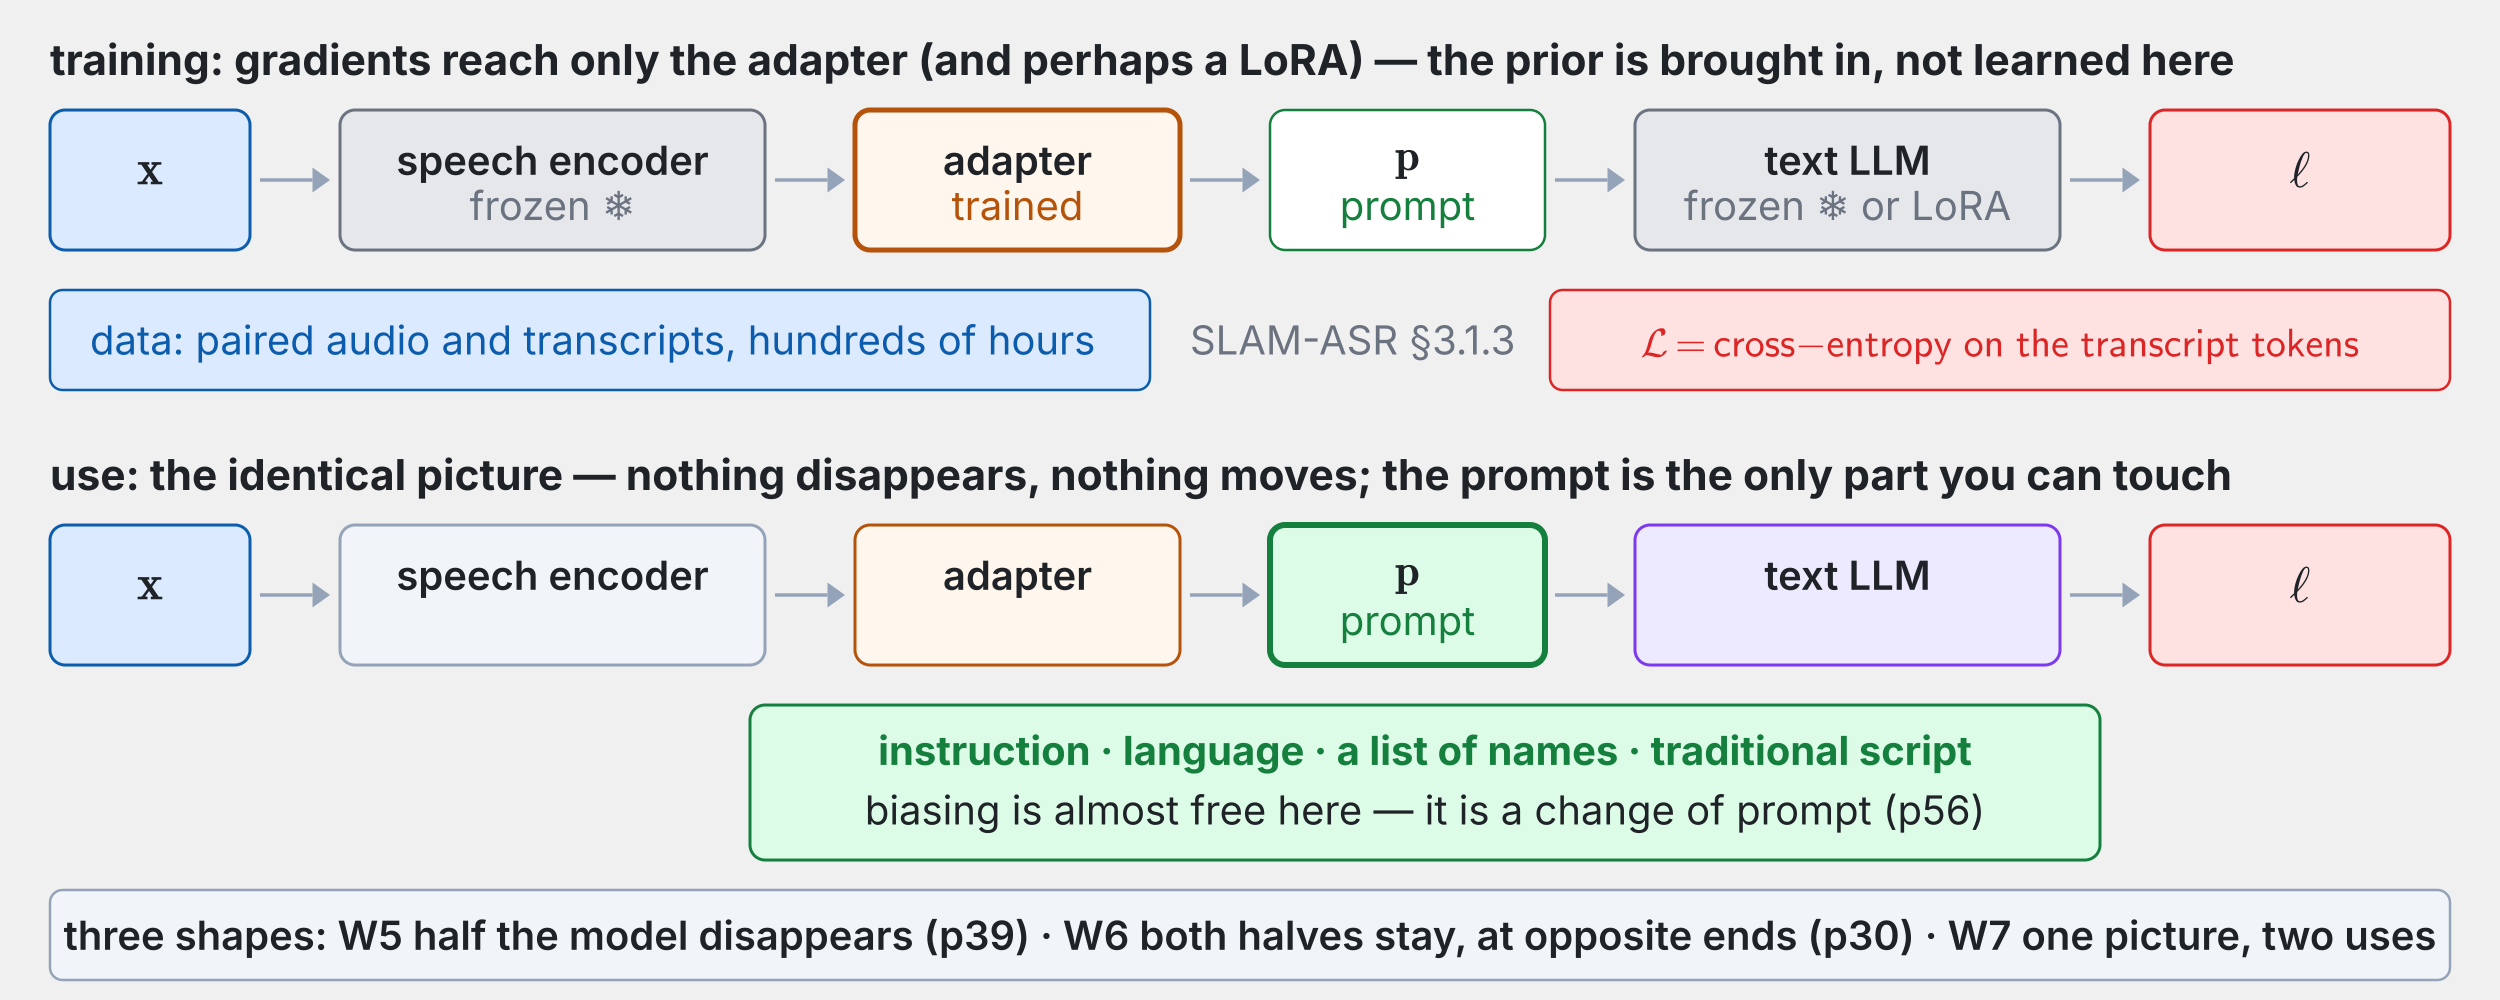
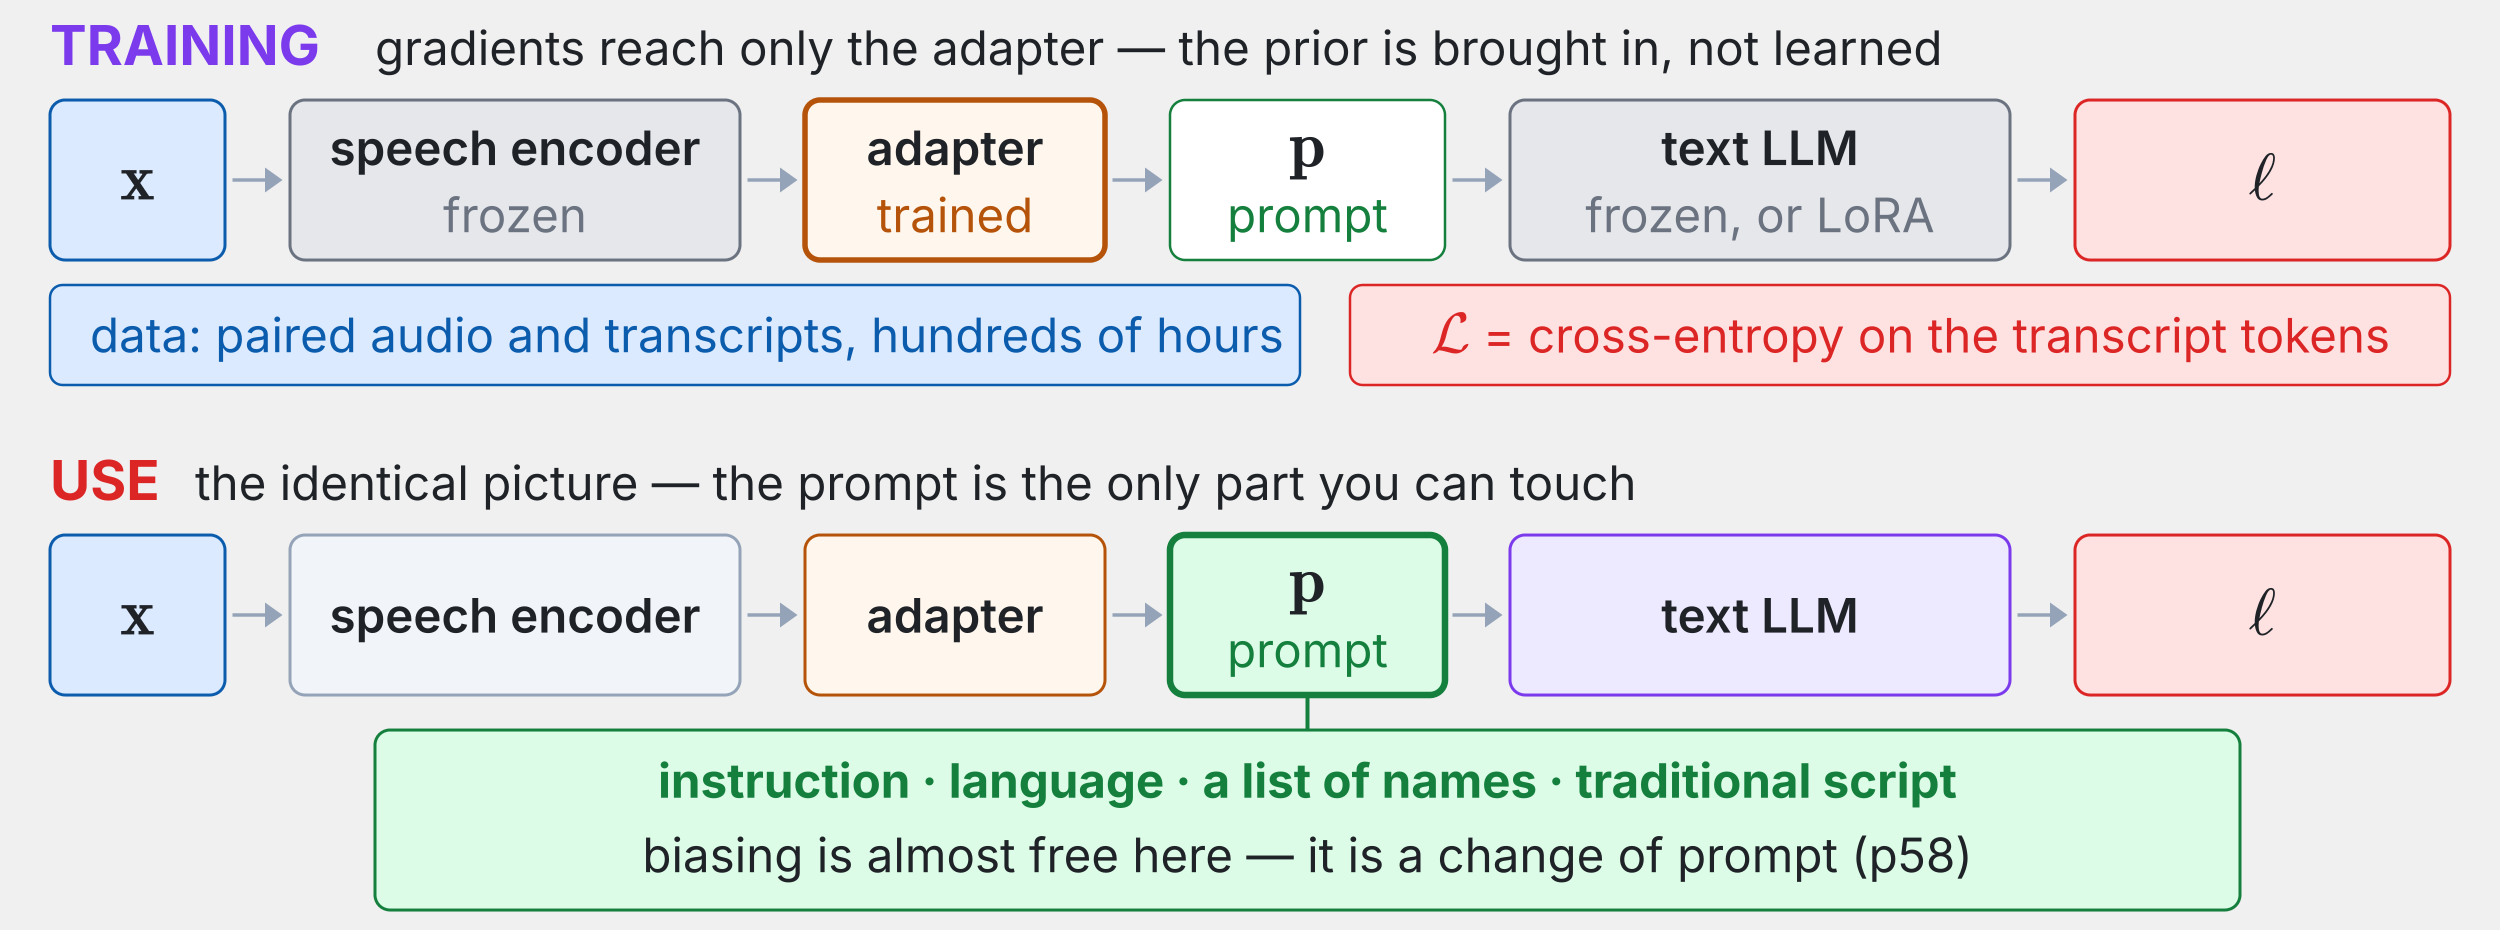
- <svg xmlns="http://www.w3.org/2000/svg" xmlns:xlink="http://www.w3.org/1999/xlink" viewBox="0 0 1000 400" width="100%" role="img" font-family="system-ui,-apple-system,Segoe UI,sans-serif">
+ <svg xmlns="http://www.w3.org/2000/svg" xmlns:xlink="http://www.w3.org/1999/xlink" viewBox="0 0 1000 372" width="100%" role="img" font-family="system-ui,-apple-system,Segoe UI,sans-serif">
  <g class="fragment" data-fragment-index="0">
-     <text x="20.0" y="30.0" font-size="17" font-weight="700" fill="#1f2328" text-anchor="start" dominant-baseline="auto">training: gradients reach only the adapter (and perhaps a LoRA) — the prior is brought in, not learned here</text>
-     <rect x="20.0" y="44.0" width="80.0" height="56.0" rx="6" fill="#dbeafe" stroke="#0b5cad" stroke-width="1.2" />
-     <svg x="54.7" y="58.644" width="10.6" height="19.356" viewBox="0 0 10.6 19.356">
+     <text x="20.0" y="26.0" font-size="22" font-weight="700" fill="#7c3aed" text-anchor="start" dominant-baseline="auto">TRAINING</text>
+     <text x="150.0" y="26.0" font-size="19" font-weight="400" fill="#1f2328" text-anchor="start" dominant-baseline="auto">gradients reach only the adapter — the prior is brought in, not learned</text>
+     <rect x="20.0" y="40.0" width="70.0" height="64.0" rx="6" fill="#dbeafe" stroke="#0b5cad" stroke-width="1.2" />
+     <svg x="48.004" y="59.86" width="13.992" height="25.55" viewBox="0 0 13.992 25.55">
      <defs>
        <style type="text/css">*{stroke-linejoin: round; stroke-linecap: butt}</style>
      </defs>
-       <g id="w7t74-figure_1">
-         <g id="w7t74-patch_1">
-           <path d="M 0 19.356  L 10.6 19.356  L 10.6 0  L 0 0  L 0 19.356  z " style="fill: none" />
+       <g id="w7t83-figure_1">
+         <g id="w7t83-patch_1">
+           <path d="M 0 25.55  L 13.992 25.55  L 13.992 0  L 0 0  L 0 25.55  z " style="fill: none" />
        </g>
-         <g id="w7t74-text_1">
-           <g style="fill: #1f2328" transform="translate(0 15.19688) scale(0.2 -0.2)">
+         <g id="w7t83-text_1">
+           <g style="fill: #1f2328" transform="translate(0 20.05988) scale(0.264 -0.264)">
            <defs>
-               <path id="w7t74-Cmb10-78" d="M 109 0  L 109 325  Q 628 325 678 384  L 1381 1350  L 588 2516  L 141 2516  L 141 2841  L 1606 2841  L 1606 2516  L 1331 2516  L 1766 1881  L 2181 2463  Q 2181 2491 2072 2503  Q 1963 2516 1888 2516  L 1888 2841  L 3156 2841  L 3156 2516  Q 2638 2516 2584 2456  L 1959 1594  L 2816 325  L 3272 325  L 3272 0  L 1797 0  L 1797 325  L 2075 325  L 1575 1063  L 1081 378  Q 1081 356 1193 340  Q 1306 325 1381 325  L 1381 0  L 109 0  z " transform="scale(0.015625)" />
+               <path id="w7t83-Cmb10-78" d="M 109 0  L 109 325  Q 628 325 678 384  L 1381 1350  L 588 2516  L 141 2516  L 141 2841  L 1606 2841  L 1606 2516  L 1331 2516  L 1766 1881  L 2181 2463  Q 2181 2491 2072 2503  Q 1963 2516 1888 2516  L 1888 2841  L 3156 2841  L 3156 2516  Q 2638 2516 2584 2456  L 1959 1594  L 2816 325  L 3272 325  L 3272 0  L 1797 0  L 1797 325  L 2075 325  L 1575 1063  L 1081 378  Q 1081 356 1193 340  Q 1306 325 1381 325  L 1381 0  L 109 0  z " transform="scale(0.015625)" />
            </defs>
-             <use xlink:href="#w7t74-Cmb10-78" transform="translate(0 0.609375)" />
+             <use xlink:href="#w7t83-Cmb10-78" transform="translate(0 0.609375)" />
          </g>
        </g>
      </g>
    </svg>
-     <line x1="104.0" y1="72.0" x2="125.0" y2="72.0" stroke="#94a3b8" stroke-width="1.4" />
-     <polygon points="132.0,72.0 125.0,77.0 125.0,67.0" fill="#94a3b8" />
-     <rect x="136.0" y="44.0" width="170.0" height="56.0" rx="6" fill="#e5e7eb" stroke="#6b7280" stroke-width="1.2" />
-     <text x="221.0" y="64.0" font-size="16" font-weight="600" fill="#1f2328" text-anchor="middle" dominant-baseline="middle">speech encoder</text>
-     <text x="221.0" y="88.0" font-size="16" font-weight="400" fill="#6b7280" text-anchor="middle" dominant-baseline="auto">frozen ❄</text>
-     <line x1="310.0" y1="72.0" x2="331.0" y2="72.0" stroke="#94a3b8" stroke-width="1.4" />
-     <polygon points="338.0,72.0 331.0,77.0 331.0,67.0" fill="#94a3b8" />
-     <rect x="342.0" y="44.0" width="130.0" height="56.0" rx="6" fill="#fff7ed" stroke="#b45309" stroke-width="2.0" />
-     <text x="407.0" y="64.0" font-size="16" font-weight="600" fill="#1f2328" text-anchor="middle" dominant-baseline="middle">adapter</text>
-     <text x="407.0" y="88.0" font-size="16" font-weight="400" fill="#b45309" text-anchor="middle" dominant-baseline="auto">trained</text>
-     <line x1="476.0" y1="72.0" x2="497.0" y2="72.0" stroke="#94a3b8" stroke-width="1.4" />
-     <polygon points="504.0,72.0 497.0,77.0 497.0,67.0" fill="#94a3b8" />
-     <rect x="508.0" y="44.0" width="110.0" height="56.0" rx="6" fill="#ffffff" stroke="#15803d" stroke-width="1.0" />
-     <svg x="557.96" y="54.579" width="10.08" height="17.421" viewBox="0 0 10.08 17.421">
+     <line x1="93.0" y1="72.0" x2="106.0" y2="72.0" stroke="#94a3b8" stroke-width="1.4" />
+     <polygon points="113.0,72.0 106.0,77.0 106.0,67.0" fill="#94a3b8" />
+     <rect x="116.0" y="40.0" width="180.0" height="64.0" rx="6" fill="#e5e7eb" stroke="#6b7280" stroke-width="1.2" />
+     <text x="206.0" y="59.0" font-size="19" font-weight="600" fill="#1f2328" text-anchor="middle" dominant-baseline="middle">speech encoder</text>
+     <text x="206.0" y="86.0" font-size="19" font-weight="400" fill="#6b7280" text-anchor="middle" dominant-baseline="middle">frozen</text>
+     <line x1="299.0" y1="72.0" x2="312.0" y2="72.0" stroke="#94a3b8" stroke-width="1.4" />
+     <polygon points="319.0,72.0 312.0,77.0 312.0,67.0" fill="#94a3b8" />
+     <rect x="322.0" y="40.0" width="120.0" height="64.0" rx="6" fill="#fff7ed" stroke="#b45309" stroke-width="2.2" />
+     <text x="382.0" y="59.0" font-size="19" font-weight="600" fill="#1f2328" text-anchor="middle" dominant-baseline="middle">adapter</text>
+     <text x="382.0" y="86.0" font-size="19" font-weight="400" fill="#b45309" text-anchor="middle" dominant-baseline="middle">trained</text>
+     <line x1="445.0" y1="72.0" x2="458.0" y2="72.0" stroke="#94a3b8" stroke-width="1.4" />
+     <polygon points="465.0,72.0 458.0,77.0 458.0,67.0" fill="#94a3b8" />
+     <rect x="468.0" y="40.0" width="110.0" height="64.0" rx="6" fill="#ffffff" stroke="#15803d" stroke-width="1.0" />
+     <svg x="515.608" y="46.86" width="14.784" height="25.55" viewBox="0 0 14.784 25.55">
      <defs>
        <style type="text/css">*{stroke-linejoin: round; stroke-linecap: butt}</style>
      </defs>
-       <g id="w7t75-figure_1">
-         <g id="w7t75-patch_1">
-           <path d="M 0 17.421  L 10.08 17.421  L 10.08 0  L 0 0  L 0 17.421  z " style="fill: none" />
+       <g id="w7t84-figure_1">
+         <g id="w7t84-patch_1">
+           <path d="M 0 25.55  L 14.784 25.55  L 14.784 0  L 0 0  L 0 25.55  z " style="fill: none" />
        </g>
-         <g id="w7t75-text_1">
-           <g style="fill: #1f2328" transform="translate(0 13.67719) scale(0.18 -0.18)">
+         <g id="w7t84-text_1">
+           <g style="fill: #1f2328" transform="translate(0 20.05988) scale(0.264 -0.264)">
            <defs>
-               <path id="w7t75-Cmb10-70" d="M 91 -1241  L 91 -916  L 531 -916  L 531 2394  Q 531 2503 91 2503  L 91 2828  L 1247 2881  L 1247 2619  Q 1600 2881 2047 2881  Q 2366 2881 2608 2765  Q 2850 2650 3011 2453  Q 3172 2256 3256 1987  Q 3341 1719 3341 1422  Q 3341 1000 3170 667  Q 3000 334 2679 148  Q 2359 -38 1941 -38  Q 1566 -38 1288 184  L 1288 -916  L 1728 -916  L 1728 -1241  L 91 -1241  z M 1288 581  Q 1519 219 1881 219  Q 2219 219 2358 609  Q 2497 1000 2497 1422  Q 2497 1825 2376 2211  Q 2256 2597 1953 2597  Q 1763 2597 1588 2508  Q 1413 2419 1288 2259  L 1288 581  z " transform="scale(0.015625)" />
+               <path id="w7t84-Cmb10-70" d="M 91 -1241  L 91 -916  L 531 -916  L 531 2394  Q 531 2503 91 2503  L 91 2828  L 1247 2881  L 1247 2619  Q 1600 2881 2047 2881  Q 2366 2881 2608 2765  Q 2850 2650 3011 2453  Q 3172 2256 3256 1987  Q 3341 1719 3341 1422  Q 3341 1000 3170 667  Q 3000 334 2679 148  Q 2359 -38 1941 -38  Q 1566 -38 1288 184  L 1288 -916  L 1728 -916  L 1728 -1241  L 91 -1241  z M 1288 581  Q 1519 219 1881 219  Q 2219 219 2358 609  Q 2497 1000 2497 1422  Q 2497 1825 2376 2211  Q 2256 2597 1953 2597  Q 1763 2597 1588 2508  Q 1413 2419 1288 2259  L 1288 581  z " transform="scale(0.015625)" />
            </defs>
-             <use xlink:href="#w7t75-Cmb10-70" transform="translate(0 0.984375)" />
+             <use xlink:href="#w7t84-Cmb10-70" transform="translate(0 0.984375)" />
          </g>
        </g>
      </g>
    </svg>
-     <text x="563.0" y="88.0" font-size="16" font-weight="400" fill="#15803d" text-anchor="middle" dominant-baseline="auto">prompt</text>
-     <line x1="622.0" y1="72.0" x2="643.0" y2="72.0" stroke="#94a3b8" stroke-width="1.4" />
-     <polygon points="650.0,72.0 643.0,77.0 643.0,67.0" fill="#94a3b8" />
-     <rect x="654.0" y="44.0" width="170.0" height="56.0" rx="6" fill="#e5e7eb" stroke="#6b7280" stroke-width="1.2" />
-     <text x="739.0" y="64.0" font-size="16" font-weight="600" fill="#1f2328" text-anchor="middle" dominant-baseline="middle">text LLM</text>
-     <text x="739.0" y="88.0" font-size="16" font-weight="400" fill="#6b7280" text-anchor="middle" dominant-baseline="auto">frozen ❄ or LoRA</text>
-     <line x1="828.0" y1="72.0" x2="849.0" y2="72.0" stroke="#94a3b8" stroke-width="1.4" />
-     <polygon points="856.0,72.0 849.0,77.0 849.0,67.0" fill="#94a3b8" />
-     <rect x="860.0" y="44.0" width="120.0" height="56.0" rx="6" fill="#fee2e2" stroke="#dc2626" stroke-width="1.2" />
-     <svg x="915.8" y="59.644" width="8.4" height="19.356" viewBox="0 0 8.4 19.356">
+     <text x="523.0" y="86.0" font-size="19" font-weight="400" fill="#15803d" text-anchor="middle" dominant-baseline="middle">prompt</text>
+     <line x1="581.0" y1="72.0" x2="594.0" y2="72.0" stroke="#94a3b8" stroke-width="1.4" />
+     <polygon points="601.0,72.0 594.0,77.0 594.0,67.0" fill="#94a3b8" />
+     <rect x="604.0" y="40.0" width="200.0" height="64.0" rx="6" fill="#e5e7eb" stroke="#6b7280" stroke-width="1.2" />
+     <text x="704.0" y="59.0" font-size="19" font-weight="600" fill="#1f2328" text-anchor="middle" dominant-baseline="middle">text LLM</text>
+     <text x="704.0" y="86.0" font-size="19" font-weight="400" fill="#6b7280" text-anchor="middle" dominant-baseline="middle">frozen, or LoRA</text>
+     <line x1="807.0" y1="72.0" x2="820.0" y2="72.0" stroke="#94a3b8" stroke-width="1.4" />
+     <polygon points="827.0,72.0 820.0,77.0 820.0,67.0" fill="#94a3b8" />
+     <rect x="830.0" y="40.0" width="150.0" height="64.0" rx="6" fill="#fee2e2" stroke="#dc2626" stroke-width="1.2" />
+     <svg x="899.456" y="59.86" width="11.088" height="25.55" viewBox="0 0 11.088 25.55">
      <defs>
        <style type="text/css">*{stroke-linejoin: round; stroke-linecap: butt}</style>
      </defs>
-       <g id="w7t76-figure_1">
-         <g id="w7t76-patch_1">
-           <path d="M 0 19.356  L 8.4 19.356  L 8.4 0  L 0 0  L 0 19.356  z " style="fill: none" />
+       <g id="w7t85-figure_1">
+         <g id="w7t85-patch_1">
+           <path d="M 0 25.55  L 11.088 25.55  L 11.088 0  L 0 0  L 0 25.55  z " style="fill: none" />
        </g>
-         <g id="w7t76-text_1">
-           <g style="fill: #1f2328" transform="translate(0 15.19688) scale(0.2 -0.2)">
+         <g id="w7t85-text_1">
+           <g style="fill: #1f2328" transform="translate(0 20.05988) scale(0.264 -0.264)">
            <defs>
-               <path id="w7t76-Cmmi10-60" d="M 153 475  Q 125 475 94 509  Q 63 544 63 575  Q 63 628 594 1113  Q 594 1141 592 1159  Q 591 1178 588 1197  Q 588 1472 631 1758  Q 675 2044 751 2328  Q 828 2613 943 2922  Q 1059 3231 1178 3463  Q 1384 3884 1628 4198  Q 1872 4513 2169 4513  Q 2372 4513 2459 4373  Q 2547 4234 2547 4025  Q 2547 2853 991 1269  Q 966 994 966 878  Q 966 78 1331 78  Q 1488 78 1642 161  Q 1797 244 1908 341  Q 2019 438 2216 628  Q 2228 641 2253 641  Q 2288 641 2319 603  Q 2350 566 2350 531  Q 2350 509 2322 488  Q 2038 209 1809 56  Q 1581 -97 1319 -97  Q 981 -97 817 193  Q 653 484 609 884  Q 438 713 191 488  Q 184 475 153 475  z M 1044 1575  Q 1384 1938 1681 2338  Q 1978 2738 2176 3180  Q 2375 3622 2375 4044  Q 2375 4347 2163 4347  Q 1934 4347 1696 3801  Q 1459 3256 1290 2622  Q 1122 1988 1044 1575  z " transform="scale(0.015625)" />
+               <path id="w7t85-Cmmi10-60" d="M 153 475  Q 125 475 94 509  Q 63 544 63 575  Q 63 628 594 1113  Q 594 1141 592 1159  Q 591 1178 588 1197  Q 588 1472 631 1758  Q 675 2044 751 2328  Q 828 2613 943 2922  Q 1059 3231 1178 3463  Q 1384 3884 1628 4198  Q 1872 4513 2169 4513  Q 2372 4513 2459 4373  Q 2547 4234 2547 4025  Q 2547 2853 991 1269  Q 966 994 966 878  Q 966 78 1331 78  Q 1488 78 1642 161  Q 1797 244 1908 341  Q 2019 438 2216 628  Q 2228 641 2253 641  Q 2288 641 2319 603  Q 2350 566 2350 531  Q 2350 509 2322 488  Q 2038 209 1809 56  Q 1581 -97 1319 -97  Q 981 -97 817 193  Q 653 484 609 884  Q 438 713 191 488  Q 184 475 153 475  z M 1044 1575  Q 1384 1938 1681 2338  Q 1978 2738 2176 3180  Q 2375 3622 2375 4044  Q 2375 4347 2163 4347  Q 1934 4347 1696 3801  Q 1459 3256 1290 2622  Q 1122 1988 1044 1575  z " transform="scale(0.015625)" />
            </defs>
-             <use xlink:href="#w7t76-Cmmi10-60" transform="translate(0 0.484375)" />
+             <use xlink:href="#w7t85-Cmmi10-60" transform="translate(0 0.484375)" />
          </g>
        </g>
      </g>
    </svg>
-     <rect x="620.0" y="116.0" width="360.0" height="40.0" rx="5" fill="#fee2e2" stroke="#dc2626" stroke-width="1.0" />
-     <svg x="656.24" y="130.515" width="287.52" height="15.485" viewBox="0 0 287.52 15.485">
+     <rect x="20.0" y="114.0" width="500.0" height="40.0" rx="5" fill="#dbeafe" stroke="#0b5cad" stroke-width="1.0" />
+     <text x="36.0" y="134.0" font-size="19" font-weight="400" fill="#0b5cad" text-anchor="start" dominant-baseline="middle">data: paired audio and transcripts, hundreds of hours</text>
+     <rect x="540.0" y="114.0" width="440.0" height="40.0" rx="5" fill="#fee2e2" stroke="#dc2626" stroke-width="1.0" />
+     <svg x="572.428" y="123.676" width="15.732" height="22.066" viewBox="0 0 15.732 22.066">
      <defs>
        <style type="text/css">*{stroke-linejoin: round; stroke-linecap: butt}</style>
      </defs>
-       <g id="w7t77-figure_1">
-         <g id="w7t77-patch_1">
-           <path d="M 0 15.485  L 287.52 15.485  L 287.52 0  L 0 0  L 0 15.485  z " style="fill: none" />
+       <g id="w7t86-figure_1">
+         <g id="w7t86-patch_1">
+           <path d="M 0 22.066  L 15.732 22.066  L 15.732 0  L 0 0  L 0 22.066  z " style="fill: none" />
        </g>
-         <g id="w7t77-text_1">
-           <g style="fill: #dc2626" transform="translate(0 12.125) scale(0.16 -0.16)">
+         <g id="w7t86-text_1">
+           <g style="fill: #dc2626" transform="translate(0 17.32444) scale(0.228 -0.228)">
            <defs>
-               <path id="w7t77-Cmsy10-4c" d="M 238 -141  Q 197 -141 197 -97  Q 197 -72 219 -38  Q 266 38 359 130  Q 453 222 494 275  Q 656 509 750 691  Q 913 1028 1031 1466  Q 1206 2163 1348 2597  Q 1491 3031 1722 3419  Q 1903 3719 2168 3967  Q 2434 4216 2757 4364  Q 3081 4513 3419 4513  L 3456 4513  Q 3622 4513 3734 4430  Q 3847 4347 3905 4208  Q 3963 4069 3963 3909  Q 3963 3666 3884 3572  Q 3663 3331 3359 3291  L 3322 3291  Q 3284 3291 3284 3334  Q 3284 3341 3300 3431  Q 3316 3522 3316 3584  Q 3316 3791 3212 3944  Q 3109 4097 2906 4097  Q 2669 4097 2669 4056  Q 2494 3934 2333 3651  Q 2172 3369 2051 3039  Q 1931 2709 1837 2376  Q 1744 2044 1672 1753  Q 1594 1438 1470 1148  Q 1347 859 1178 603  Q 1253 628 1363 628  L 1403 628  Q 1625 628 1847 583  Q 2069 538 2378 450  Q 2688 363 2894 320  Q 3100 278 3328 275  Q 3397 275 3440 337  Q 3484 400 3526 511  Q 3569 622 3597 659  Q 3694 766 3834 844  Q 3975 922 4116 941  L 4153 941  Q 4172 941 4184 928  Q 4197 916 4197 897  Q 4197 897 4191 878  Q 4128 628 3897 386  Q 3666 144 3370 1  Q 3075 -141 2828 -141  L 2791 -141  Q 2569 -141 2356 -100  Q 2144 -59 1834 28  Q 1525 116 1304 162  Q 1084 209 863 213  Q 578 -100 275 -141  L 238 -141  z " transform="scale(0.015625)" />
-               <path id="w7t77-Cmr10-3d" d="M 481 850  Q 428 850 393 890  Q 359 931 359 978  Q 359 1031 393 1068  Q 428 1106 481 1106  L 4500 1106  Q 4547 1106 4581 1068  Q 4616 1031 4616 978  Q 4616 931 4581 890  Q 4547 850 4500 850  L 481 850  z M 481 2094  Q 428 2094 393 2131  Q 359 2169 359 2222  Q 359 2269 393 2309  Q 428 2350 481 2350  L 4500 2350  Q 4547 2350 4581 2309  Q 4616 2269 4616 2222  Q 4616 2169 4581 2131  Q 4547 2094 4500 2094  L 481 2094  z " transform="scale(0.015625)" />
-               <path id="w7t77-Cmss10-63" d="M 1594 -72  Q 1309 -72 1053 50  Q 797 172 609 386  Q 422 600 320 870  Q 219 1141 219 1422  Q 219 1713 320 1988  Q 422 2263 608 2480  Q 794 2697 1044 2823  Q 1294 2950 1594 2950  Q 1934 2950 2136 2897  Q 2338 2844 2625 2675  L 2547 2228  Q 2288 2403 2102 2459  Q 1916 2516 1594 2516  Q 1322 2516 1126 2355  Q 931 2194 837 1945  Q 744 1697 744 1422  Q 744 1163 842 919  Q 941 675 1134 520  Q 1328 366 1594 366  Q 1894 366 2139 448  Q 2384 531 2619 697  L 2656 250  Q 2513 106 2183 17  Q 1853 -72 1594 -72  z " transform="scale(0.015625)" />
-               <path id="w7t77-Cmss10-72" d="M 513 0  L 513 2881  L 984 2881  L 984 2328  Q 1109 2503 1287 2637  Q 1466 2772 1670 2842  Q 1875 2913 2094 2913  L 2094 2456  Q 1809 2456 1561 2315  Q 1313 2175 1166 1933  Q 1019 1691 1019 1403  L 1019 0  L 513 0  z " transform="scale(0.015625)" />
-               <path id="w7t77-Cmss10-6f" d="M 1600 -72  Q 1203 -72 878 133  Q 553 338 365 680  Q 178 1022 178 1403  Q 178 1697 284 1976  Q 391 2256 580 2476  Q 769 2697 1033 2823  Q 1297 2950 1600 2950  Q 1900 2950 2161 2825  Q 2422 2700 2615 2476  Q 2809 2253 2912 1975  Q 3016 1697 3016 1403  Q 3016 1022 2830 680  Q 2644 338 2317 133  Q 1991 -72 1600 -72  z M 1600 366  Q 1894 366 2095 525  Q 2297 684 2394 940  Q 2491 1197 2491 1478  Q 2491 1753 2389 1995  Q 2288 2238 2086 2386  Q 1884 2534 1600 2534  Q 1313 2534 1111 2387  Q 909 2241 806 1997  Q 703 1753 703 1478  Q 703 1278 756 1079  Q 809 881 926 714  Q 1044 547 1214 456  Q 1384 366 1600 366  z " transform="scale(0.015625)" />
-               <path id="w7t77-Cmss10-73" d="M 178 213  L 263 672  Q 716 359 1259 359  Q 1494 359 1659 461  Q 1825 563 1825 781  Q 1825 947 1698 1053  Q 1572 1159 1403 1191  L 1013 1269  Q 688 1334 450 1559  Q 213 1784 213 2100  Q 213 2391 353 2583  Q 494 2775 731 2862  Q 969 2950 1259 2950  Q 1538 2950 1745 2904  Q 1953 2859 2194 2747  L 2119 2297  Q 1888 2434 1673 2490  Q 1459 2547 1191 2547  Q 981 2547 836 2455  Q 691 2363 691 2163  Q 691 2025 800 1926  Q 909 1828 1063 1791  L 1491 1709  Q 1709 1659 1895 1537  Q 2081 1416 2192 1233  Q 2303 1050 2303 831  Q 2303 525 2167 323  Q 2031 122 1798 25  Q 1566 -72 1259 -72  Q 684 -72 178 213  z " transform="scale(0.015625)" />
-               <path id="w7t77-Cmsy10-a1" d="M 653 1472  Q 600 1472 565 1512  Q 531 1553 531 1600  Q 531 1647 565 1687  Q 600 1728 653 1728  L 4325 1728  Q 4375 1728 4408 1687  Q 4441 1647 4441 1600  Q 4441 1553 4408 1512  Q 4375 1472 4325 1472  L 653 1472  z " transform="scale(0.015625)" />
-               <path id="w7t77-Cmss10-65" d="M 1594 -72  Q 1300 -72 1044 51  Q 788 175 602 390  Q 416 606 314 882  Q 213 1159 213 1441  Q 213 1806 373 2159  Q 534 2513 831 2731  Q 1128 2950 1503 2950  Q 2116 2950 2386 2500  Q 2656 2050 2656 1403  L 684 1403  Q 684 1150 801 904  Q 919 659 1130 503  Q 1341 347 1594 347  Q 2150 347 2584 691  L 2625 256  Q 2491 122 2162 25  Q 1834 -72 1594 -72  z M 722 1778  L 2259 1778  Q 2209 2103 2015 2318  Q 1822 2534 1503 2534  Q 1316 2534 1150 2426  Q 984 2319 876 2145  Q 769 1972 722 1778  z " transform="scale(0.015625)" />
-               <path id="w7t77-Cmss10-6e" d="M 506 0  L 506 2881  L 991 2881  L 991 2444  Q 1163 2666 1402 2789  Q 1641 2913 1913 2913  Q 2391 2913 2594 2645  Q 2797 2378 2797 1881  L 2797 0  L 2272 0  L 2272 1881  Q 2272 2200 2114 2348  Q 1956 2497 1638 2497  Q 1425 2497 1289 2355  Q 1153 2213 1092 2005  Q 1031 1797 1031 1588  L 1031 0  L 506 0  z " transform="scale(0.015625)" />
-               <path id="w7t77-Cmss10-74" d="M 1141 -72  Q 859 -72 753 211  Q 647 494 647 831  L 647 2444  L 122 2444  L 122 2841  L 666 2841  L 666 3653  L 1131 3653  L 1131 2841  L 2022 2841  L 2022 2444  L 1131 2444  L 1131 916  Q 1131 366 1428 366  Q 1756 366 2016 569  L 2125 166  Q 1884 47 1646 -12  Q 1409 -72 1141 -72  z " transform="scale(0.015625)" />
-               <path id="w7t77-Cmss10-70" d="M 513 -1241  L 513 2841  L 1019 2841  L 1019 2541  Q 1469 2913 2113 2913  Q 2428 2913 2648 2672  Q 2869 2431 2976 2082  Q 3084 1734 3084 1422  Q 3084 1081 2942 728  Q 2800 375 2533 151  Q 2266 -72 1906 -72  Q 1663 -72 1436 23  Q 1209 119 1038 281  L 1038 -1241  L 513 -1241  z M 1038 744  Q 1138 559 1288 453  Q 1438 347 1631 347  Q 1906 347 2117 501  Q 2328 656 2443 909  Q 2559 1163 2559 1422  Q 2559 1825 2325 2151  Q 2091 2478 1709 2478  Q 1581 2478 1451 2434  Q 1322 2391 1219 2314  Q 1116 2238 1038 2125  L 1038 744  z " transform="scale(0.015625)" />
-               <path id="w7t77-Cmss10-79" d="M 275 -1259  L 238 -819  Q 484 -922 769 -922  Q 903 -922 989 -773  Q 1075 -625 1153 -416  L 1319 0  L 91 2841  L 622 2841  Q 850 2319 1047 1841  Q 1244 1363 1380 953  Q 1516 544 1516 347  Q 1519 547 1647 964  Q 1775 1381 1965 1875  Q 2156 2369 2350 2841  L 2853 2841  L 1550 -416  Q 1425 -716 1347 -872  Q 1269 -1028 1119 -1170  Q 969 -1313 769 -1313  Q 728 -1313 515 -1297  Q 303 -1281 275 -1259  z " transform="scale(0.015625)" />
-               <path id="w7t77-Cmss10-68" d="M 506 0  L 506 4441  L 1013 4441  L 1013 2472  Q 1181 2675 1420 2794  Q 1659 2913 1913 2913  Q 2391 2913 2594 2645  Q 2797 2378 2797 1881  L 2797 0  L 2272 0  L 2272 1881  Q 2272 2200 2114 2348  Q 1956 2497 1638 2497  Q 1425 2497 1289 2355  Q 1153 2213 1092 2005  Q 1031 1797 1031 1588  L 1031 0  L 506 0  z " transform="scale(0.015625)" />
-               <path id="w7t77-Cmss10-61" d="M 972 -72  Q 766 -72 605 48  Q 444 169 356 359  Q 269 550 269 763  Q 269 1072 580 1256  Q 891 1441 1305 1511  Q 1719 1581 2041 1581  L 2041 1881  Q 2041 2128 1900 2337  Q 1759 2547 1522 2547  Q 1225 2547 1000 2473  Q 775 2400 531 2222  L 494 2675  Q 753 2825 987 2887  Q 1222 2950 1522 2950  Q 1806 2950 2047 2801  Q 2288 2653 2427 2408  Q 2566 2163 2566 1881  L 2566 0  L 2059 0  L 2059 238  Q 1859 84 1576 6  Q 1294 -72 972 -72  z M 756 763  Q 756 566 937 456  Q 1119 347 1331 347  Q 1600 347 1820 467  Q 2041 588 2041 831  L 2041 1228  Q 1641 1228 1198 1125  Q 756 1022 756 763  z " transform="scale(0.015625)" />
-               <path id="w7t77-Cmss10-69" d="M 506 0  L 506 2841  L 1013 2841  L 1013 0  L 506 0  z M 459 3756  L 459 4353  L 1056 4353  L 1056 3756  L 459 3756  z " transform="scale(0.015625)" />
-               <path id="w7t77-Cmss10-6b" d="M 525 0  L 525 4441  L 1013 4441  L 1013 1550  L 2266 2841  L 2875 2841  L 1806 1741  L 3016 0  L 2463 0  L 1484 1409  L 991 903  L 991 0  L 525 0  z " transform="scale(0.015625)" />
+               <path id="w7t86-Cmsy10-4c" d="M 238 -141  Q 197 -141 197 -97  Q 197 -72 219 -38  Q 266 38 359 130  Q 453 222 494 275  Q 656 509 750 691  Q 913 1028 1031 1466  Q 1206 2163 1348 2597  Q 1491 3031 1722 3419  Q 1903 3719 2168 3967  Q 2434 4216 2757 4364  Q 3081 4513 3419 4513  L 3456 4513  Q 3622 4513 3734 4430  Q 3847 4347 3905 4208  Q 3963 4069 3963 3909  Q 3963 3666 3884 3572  Q 3663 3331 3359 3291  L 3322 3291  Q 3284 3291 3284 3334  Q 3284 3341 3300 3431  Q 3316 3522 3316 3584  Q 3316 3791 3212 3944  Q 3109 4097 2906 4097  Q 2669 4097 2669 4056  Q 2494 3934 2333 3651  Q 2172 3369 2051 3039  Q 1931 2709 1837 2376  Q 1744 2044 1672 1753  Q 1594 1438 1470 1148  Q 1347 859 1178 603  Q 1253 628 1363 628  L 1403 628  Q 1625 628 1847 583  Q 2069 538 2378 450  Q 2688 363 2894 320  Q 3100 278 3328 275  Q 3397 275 3440 337  Q 3484 400 3526 511  Q 3569 622 3597 659  Q 3694 766 3834 844  Q 3975 922 4116 941  L 4153 941  Q 4172 941 4184 928  Q 4197 916 4197 897  Q 4197 897 4191 878  Q 4128 628 3897 386  Q 3666 144 3370 1  Q 3075 -141 2828 -141  L 2791 -141  Q 2569 -141 2356 -100  Q 2144 -59 1834 28  Q 1525 116 1304 162  Q 1084 209 863 213  Q 578 -100 275 -141  L 238 -141  z " transform="scale(0.015625)" />
            </defs>
-             <use xlink:href="#w7t77-Cmsy10-4c" transform="translate(0 0.484375)" />
-             <use xlink:href="#w7t77-Cmr10-3d" transform="translate(86.45508 0.484375)" />
-             <use xlink:href="#w7t77-Cmss10-63" transform="translate(181.6992 0.484375)" />
-             <use xlink:href="#w7t77-Cmss10-72" transform="translate(226.084 0.484375)" />
-             <use xlink:href="#w7t77-Cmss10-6f" transform="translate(260.166 0.484375)" />
-             <use xlink:href="#w7t77-Cmss10-73" transform="translate(310.166 0.484375)" />
-             <use xlink:href="#w7t77-Cmss10-73" transform="translate(348.4473 0.484375)" />
-             <use xlink:href="#w7t77-Cmsy10-a1" transform="translate(386.7285 0.484375)" />
-             <use xlink:href="#w7t77-Cmss10-65" transform="translate(464.4141 0.484375)" />
-             <use xlink:href="#w7t77-Cmss10-6e" transform="translate(508.7988 0.484375)" />
-             <use xlink:href="#w7t77-Cmss10-74" transform="translate(560.4102 0.484375)" />
-             <use xlink:href="#w7t77-Cmss10-72" transform="translate(596.4941 0.484375)" />
-             <use xlink:href="#w7t77-Cmss10-6f" transform="translate(630.5762 0.484375)" />
-             <use xlink:href="#w7t77-Cmss10-70" transform="translate(680.5762 0.484375)" />
-             <use xlink:href="#w7t77-Cmss10-79" transform="translate(732.1875 0.484375)" />
-             <use xlink:href="#w7t77-Cmss10-6f" transform="translate(807.5453 0.484375)" />
-             <use xlink:href="#w7t77-Cmss10-6e" transform="translate(857.5453 0.484375)" />
-             <use xlink:href="#w7t77-Cmss10-74" transform="translate(938.4206 0.484375)" />
-             <use xlink:href="#w7t77-Cmss10-68" transform="translate(974.5046 0.484375)" />
-             <use xlink:href="#w7t77-Cmss10-65" transform="translate(1026.116 0.484375)" />
-             <use xlink:href="#w7t77-Cmss10-74" transform="translate(1099.765 0.484375)" />
-             <use xlink:href="#w7t77-Cmss10-72" transform="translate(1135.849 0.484375)" />
-             <use xlink:href="#w7t77-Cmss10-61" transform="translate(1169.931 0.484375)" />
-             <use xlink:href="#w7t77-Cmss10-6e" transform="translate(1217.929 0.484375)" />
-             <use xlink:href="#w7t77-Cmss10-73" transform="translate(1269.54 0.484375)" />
-             <use xlink:href="#w7t77-Cmss10-63" transform="translate(1307.821 0.484375)" />
-             <use xlink:href="#w7t77-Cmss10-72" transform="translate(1352.206 0.484375)" />
-             <use xlink:href="#w7t77-Cmss10-69" transform="translate(1386.288 0.484375)" />
-             <use xlink:href="#w7t77-Cmss10-70" transform="translate(1410.067 0.484375)" />
-             <use xlink:href="#w7t77-Cmss10-74" transform="translate(1461.679 0.484375)" />
-             <use xlink:href="#w7t77-Cmss10-74" transform="translate(1527.027 0.484375)" />
-             <use xlink:href="#w7t77-Cmss10-6f" transform="translate(1563.111 0.484375)" />
-             <use xlink:href="#w7t77-Cmss10-6b" transform="translate(1613.111 0.484375)" />
-             <use xlink:href="#w7t77-Cmss10-65" transform="translate(1661.89 0.484375)" />
-             <use xlink:href="#w7t77-Cmss10-6e" transform="translate(1706.275 0.484375)" />
-             <use xlink:href="#w7t77-Cmss10-73" transform="translate(1757.886 0.484375)" />
+             <use xlink:href="#w7t86-Cmsy10-4c" transform="translate(0 0.484375)" />
          </g>
        </g>
      </g>
    </svg>
-     <rect x="20.0" y="116.0" width="440.0" height="40.0" rx="5" fill="#dbeafe" stroke="#0b5cad" stroke-width="1.0" />
-     <text x="36.0" y="136.0" font-size="16" font-weight="400" fill="#0b5cad" text-anchor="start" dominant-baseline="middle">data: paired audio and transcripts, hundreds of hours</text>
-     <text x="476.0" y="136.0" font-size="16" font-weight="400" fill="#6b7280" text-anchor="start" dominant-baseline="middle">SLAM-ASR §3.1.3</text>
+     <text x="593.3" y="141.0" font-size="19" font-weight="400" fill="#dc2626" text-anchor="start" dominant-baseline="auto" textLength="354.3" lengthAdjust="spacing">= cross-entropy on the transcript tokens</text>
  </g>
  <g class="fragment" data-fragment-index="1">
-     <text x="20.0" y="196.0" font-size="17" font-weight="700" fill="#1f2328" text-anchor="start" dominant-baseline="auto">use: the identical picture — nothing disappears, nothing moves; the prompt is the only part you can touch</text>
-     <rect x="20.0" y="210.0" width="80.0" height="56.0" rx="6" fill="#dbeafe" stroke="#0b5cad" stroke-width="1.2" />
-     <svg x="54.7" y="224.644" width="10.6" height="19.356" viewBox="0 0 10.6 19.356">
+     <text x="20.0" y="200.0" font-size="22" font-weight="700" fill="#dc2626" text-anchor="start" dominant-baseline="auto">USE</text>
+     <text x="78.0" y="200.0" font-size="19" font-weight="400" fill="#1f2328" text-anchor="start" dominant-baseline="auto">the identical picture — the prompt is the only part you can touch</text>
+     <rect x="20.0" y="214.0" width="70.0" height="64.0" rx="6" fill="#dbeafe" stroke="#0b5cad" stroke-width="1.2" />
+     <svg x="48.004" y="233.86" width="13.992" height="25.55" viewBox="0 0 13.992 25.55">
      <defs>
        <style type="text/css">*{stroke-linejoin: round; stroke-linecap: butt}</style>
      </defs>
-       <g id="w7t78-figure_1">
-         <g id="w7t78-patch_1">
-           <path d="M 0 19.356  L 10.6 19.356  L 10.6 0  L 0 0  L 0 19.356  z " style="fill: none" />
+       <g id="w7t87-figure_1">
+         <g id="w7t87-patch_1">
+           <path d="M 0 25.55  L 13.992 25.55  L 13.992 0  L 0 0  L 0 25.55  z " style="fill: none" />
        </g>
-         <g id="w7t78-text_1">
-           <g style="fill: #1f2328" transform="translate(0 15.19688) scale(0.2 -0.2)">
+         <g id="w7t87-text_1">
+           <g style="fill: #1f2328" transform="translate(0 20.05988) scale(0.264 -0.264)">
            <defs>
-               <path id="w7t78-Cmb10-78" d="M 109 0  L 109 325  Q 628 325 678 384  L 1381 1350  L 588 2516  L 141 2516  L 141 2841  L 1606 2841  L 1606 2516  L 1331 2516  L 1766 1881  L 2181 2463  Q 2181 2491 2072 2503  Q 1963 2516 1888 2516  L 1888 2841  L 3156 2841  L 3156 2516  Q 2638 2516 2584 2456  L 1959 1594  L 2816 325  L 3272 325  L 3272 0  L 1797 0  L 1797 325  L 2075 325  L 1575 1063  L 1081 378  Q 1081 356 1193 340  Q 1306 325 1381 325  L 1381 0  L 109 0  z " transform="scale(0.015625)" />
+               <path id="w7t87-Cmb10-78" d="M 109 0  L 109 325  Q 628 325 678 384  L 1381 1350  L 588 2516  L 141 2516  L 141 2841  L 1606 2841  L 1606 2516  L 1331 2516  L 1766 1881  L 2181 2463  Q 2181 2491 2072 2503  Q 1963 2516 1888 2516  L 1888 2841  L 3156 2841  L 3156 2516  Q 2638 2516 2584 2456  L 1959 1594  L 2816 325  L 3272 325  L 3272 0  L 1797 0  L 1797 325  L 2075 325  L 1575 1063  L 1081 378  Q 1081 356 1193 340  Q 1306 325 1381 325  L 1381 0  L 109 0  z " transform="scale(0.015625)" />
            </defs>
-             <use xlink:href="#w7t78-Cmb10-78" transform="translate(0 0.609375)" />
+             <use xlink:href="#w7t87-Cmb10-78" transform="translate(0 0.609375)" />
          </g>
        </g>
      </g>
    </svg>
-     <line x1="104.0" y1="238.0" x2="125.0" y2="238.0" stroke="#94a3b8" stroke-width="1.4" />
-     <polygon points="132.0,238.0 125.0,243.0 125.0,233.0" fill="#94a3b8" />
-     <rect x="136.0" y="210.0" width="170.0" height="56.0" rx="6" fill="#f1f5f9" stroke="#94a3b8" stroke-width="1.2" />
-     <text x="221.0" y="230.0" font-size="16" font-weight="600" fill="#1f2328" text-anchor="middle" dominant-baseline="middle">speech encoder</text>
-     <text x="221.0" y="254.0" font-size="16" font-weight="400" fill="#6b7280" text-anchor="middle" dominant-baseline="auto" />
-     <line x1="310.0" y1="238.0" x2="331.0" y2="238.0" stroke="#94a3b8" stroke-width="1.4" />
-     <polygon points="338.0,238.0 331.0,243.0 331.0,233.0" fill="#94a3b8" />
-     <rect x="342.0" y="210.0" width="130.0" height="56.0" rx="6" fill="#fff7ed" stroke="#b45309" stroke-width="1.2" />
-     <text x="407.0" y="230.0" font-size="16" font-weight="600" fill="#1f2328" text-anchor="middle" dominant-baseline="middle">adapter</text>
-     <text x="407.0" y="254.0" font-size="16" font-weight="400" fill="#b45309" text-anchor="middle" dominant-baseline="auto" />
-     <line x1="476.0" y1="238.0" x2="497.0" y2="238.0" stroke="#94a3b8" stroke-width="1.4" />
-     <polygon points="504.0,238.0 497.0,243.0 497.0,233.0" fill="#94a3b8" />
-     <rect x="508.0" y="210.0" width="110.0" height="56.0" rx="6" fill="#dcfce7" stroke="#15803d" stroke-width="2.4" />
-     <svg x="557.96" y="220.579" width="10.08" height="17.421" viewBox="0 0 10.08 17.421">
+     <line x1="93.0" y1="246.0" x2="106.0" y2="246.0" stroke="#94a3b8" stroke-width="1.4" />
+     <polygon points="113.0,246.0 106.0,251.0 106.0,241.0" fill="#94a3b8" />
+     <rect x="116.0" y="214.0" width="180.0" height="64.0" rx="6" fill="#f1f5f9" stroke="#94a3b8" stroke-width="1.2" />
+     <text x="206.0" y="246.0" font-size="19" font-weight="600" fill="#1f2328" text-anchor="middle" dominant-baseline="middle">speech encoder</text>
+     <line x1="299.0" y1="246.0" x2="312.0" y2="246.0" stroke="#94a3b8" stroke-width="1.4" />
+     <polygon points="319.0,246.0 312.0,251.0 312.0,241.0" fill="#94a3b8" />
+     <rect x="322.0" y="214.0" width="120.0" height="64.0" rx="6" fill="#fff7ed" stroke="#b45309" stroke-width="1.2" />
+     <text x="382.0" y="246.0" font-size="19" font-weight="600" fill="#1f2328" text-anchor="middle" dominant-baseline="middle">adapter</text>
+     <line x1="445.0" y1="246.0" x2="458.0" y2="246.0" stroke="#94a3b8" stroke-width="1.4" />
+     <polygon points="465.0,246.0 458.0,251.0 458.0,241.0" fill="#94a3b8" />
+     <rect x="468.0" y="214.0" width="110.0" height="64.0" rx="6" fill="#dcfce7" stroke="#15803d" stroke-width="2.6" />
+     <svg x="515.608" y="220.86" width="14.784" height="25.55" viewBox="0 0 14.784 25.55">
      <defs>
        <style type="text/css">*{stroke-linejoin: round; stroke-linecap: butt}</style>
      </defs>
-       <g id="w7t79-figure_1">
-         <g id="w7t79-patch_1">
-           <path d="M 0 17.421  L 10.08 17.421  L 10.08 0  L 0 0  L 0 17.421  z " style="fill: none" />
+       <g id="w7t88-figure_1">
+         <g id="w7t88-patch_1">
+           <path d="M 0 25.55  L 14.784 25.55  L 14.784 0  L 0 0  L 0 25.55  z " style="fill: none" />
        </g>
-         <g id="w7t79-text_1">
-           <g style="fill: #1f2328" transform="translate(0 13.67719) scale(0.18 -0.18)">
+         <g id="w7t88-text_1">
+           <g style="fill: #1f2328" transform="translate(0 20.05988) scale(0.264 -0.264)">
            <defs>
-               <path id="w7t79-Cmb10-70" d="M 91 -1241  L 91 -916  L 531 -916  L 531 2394  Q 531 2503 91 2503  L 91 2828  L 1247 2881  L 1247 2619  Q 1600 2881 2047 2881  Q 2366 2881 2608 2765  Q 2850 2650 3011 2453  Q 3172 2256 3256 1987  Q 3341 1719 3341 1422  Q 3341 1000 3170 667  Q 3000 334 2679 148  Q 2359 -38 1941 -38  Q 1566 -38 1288 184  L 1288 -916  L 1728 -916  L 1728 -1241  L 91 -1241  z M 1288 581  Q 1519 219 1881 219  Q 2219 219 2358 609  Q 2497 1000 2497 1422  Q 2497 1825 2376 2211  Q 2256 2597 1953 2597  Q 1763 2597 1588 2508  Q 1413 2419 1288 2259  L 1288 581  z " transform="scale(0.015625)" />
+               <path id="w7t88-Cmb10-70" d="M 91 -1241  L 91 -916  L 531 -916  L 531 2394  Q 531 2503 91 2503  L 91 2828  L 1247 2881  L 1247 2619  Q 1600 2881 2047 2881  Q 2366 2881 2608 2765  Q 2850 2650 3011 2453  Q 3172 2256 3256 1987  Q 3341 1719 3341 1422  Q 3341 1000 3170 667  Q 3000 334 2679 148  Q 2359 -38 1941 -38  Q 1566 -38 1288 184  L 1288 -916  L 1728 -916  L 1728 -1241  L 91 -1241  z M 1288 581  Q 1519 219 1881 219  Q 2219 219 2358 609  Q 2497 1000 2497 1422  Q 2497 1825 2376 2211  Q 2256 2597 1953 2597  Q 1763 2597 1588 2508  Q 1413 2419 1288 2259  L 1288 581  z " transform="scale(0.015625)" />
            </defs>
-             <use xlink:href="#w7t79-Cmb10-70" transform="translate(0 0.984375)" />
+             <use xlink:href="#w7t88-Cmb10-70" transform="translate(0 0.984375)" />
          </g>
        </g>
      </g>
    </svg>
-     <text x="563.0" y="254.0" font-size="16" font-weight="400" fill="#15803d" text-anchor="middle" dominant-baseline="auto">prompt</text>
-     <line x1="622.0" y1="238.0" x2="643.0" y2="238.0" stroke="#94a3b8" stroke-width="1.4" />
-     <polygon points="650.0,238.0 643.0,243.0 643.0,233.0" fill="#94a3b8" />
-     <rect x="654.0" y="210.0" width="170.0" height="56.0" rx="6" fill="#ede9fe" stroke="#7c3aed" stroke-width="1.2" />
-     <text x="739.0" y="230.0" font-size="16" font-weight="600" fill="#1f2328" text-anchor="middle" dominant-baseline="middle">text LLM</text>
-     <text x="739.0" y="254.0" font-size="16" font-weight="400" fill="#6b7280" text-anchor="middle" dominant-baseline="auto" />
-     <line x1="828.0" y1="238.0" x2="849.0" y2="238.0" stroke="#94a3b8" stroke-width="1.4" />
-     <polygon points="856.0,238.0 849.0,243.0 849.0,233.0" fill="#94a3b8" />
-     <rect x="860.0" y="210.0" width="120.0" height="56.0" rx="6" fill="#fee2e2" stroke="#dc2626" stroke-width="1.2" />
-     <svg x="915.8" y="225.644" width="8.4" height="19.356" viewBox="0 0 8.4 19.356">
+     <text x="523.0" y="260.0" font-size="19" font-weight="400" fill="#15803d" text-anchor="middle" dominant-baseline="middle">prompt</text>
+     <line x1="581.0" y1="246.0" x2="594.0" y2="246.0" stroke="#94a3b8" stroke-width="1.4" />
+     <polygon points="601.0,246.0 594.0,251.0 594.0,241.0" fill="#94a3b8" />
+     <rect x="604.0" y="214.0" width="200.0" height="64.0" rx="6" fill="#ede9fe" stroke="#7c3aed" stroke-width="1.2" />
+     <text x="704.0" y="246.0" font-size="19" font-weight="600" fill="#1f2328" text-anchor="middle" dominant-baseline="middle">text LLM</text>
+     <line x1="807.0" y1="246.0" x2="820.0" y2="246.0" stroke="#94a3b8" stroke-width="1.4" />
+     <polygon points="827.0,246.0 820.0,251.0 820.0,241.0" fill="#94a3b8" />
+     <rect x="830.0" y="214.0" width="150.0" height="64.0" rx="6" fill="#fee2e2" stroke="#dc2626" stroke-width="1.2" />
+     <svg x="899.456" y="233.86" width="11.088" height="25.55" viewBox="0 0 11.088 25.55">
      <defs>
        <style type="text/css">*{stroke-linejoin: round; stroke-linecap: butt}</style>
      </defs>
-       <g id="w7t80-figure_1">
-         <g id="w7t80-patch_1">
-           <path d="M 0 19.356  L 8.4 19.356  L 8.4 0  L 0 0  L 0 19.356  z " style="fill: none" />
+       <g id="w7t89-figure_1">
+         <g id="w7t89-patch_1">
+           <path d="M 0 25.55  L 11.088 25.55  L 11.088 0  L 0 0  L 0 25.55  z " style="fill: none" />
        </g>
-         <g id="w7t80-text_1">
-           <g style="fill: #1f2328" transform="translate(0 15.19688) scale(0.2 -0.2)">
+         <g id="w7t89-text_1">
+           <g style="fill: #1f2328" transform="translate(0 20.05988) scale(0.264 -0.264)">
            <defs>
-               <path id="w7t80-Cmmi10-60" d="M 153 475  Q 125 475 94 509  Q 63 544 63 575  Q 63 628 594 1113  Q 594 1141 592 1159  Q 591 1178 588 1197  Q 588 1472 631 1758  Q 675 2044 751 2328  Q 828 2613 943 2922  Q 1059 3231 1178 3463  Q 1384 3884 1628 4198  Q 1872 4513 2169 4513  Q 2372 4513 2459 4373  Q 2547 4234 2547 4025  Q 2547 2853 991 1269  Q 966 994 966 878  Q 966 78 1331 78  Q 1488 78 1642 161  Q 1797 244 1908 341  Q 2019 438 2216 628  Q 2228 641 2253 641  Q 2288 641 2319 603  Q 2350 566 2350 531  Q 2350 509 2322 488  Q 2038 209 1809 56  Q 1581 -97 1319 -97  Q 981 -97 817 193  Q 653 484 609 884  Q 438 713 191 488  Q 184 475 153 475  z M 1044 1575  Q 1384 1938 1681 2338  Q 1978 2738 2176 3180  Q 2375 3622 2375 4044  Q 2375 4347 2163 4347  Q 1934 4347 1696 3801  Q 1459 3256 1290 2622  Q 1122 1988 1044 1575  z " transform="scale(0.015625)" />
+               <path id="w7t89-Cmmi10-60" d="M 153 475  Q 125 475 94 509  Q 63 544 63 575  Q 63 628 594 1113  Q 594 1141 592 1159  Q 591 1178 588 1197  Q 588 1472 631 1758  Q 675 2044 751 2328  Q 828 2613 943 2922  Q 1059 3231 1178 3463  Q 1384 3884 1628 4198  Q 1872 4513 2169 4513  Q 2372 4513 2459 4373  Q 2547 4234 2547 4025  Q 2547 2853 991 1269  Q 966 994 966 878  Q 966 78 1331 78  Q 1488 78 1642 161  Q 1797 244 1908 341  Q 2019 438 2216 628  Q 2228 641 2253 641  Q 2288 641 2319 603  Q 2350 566 2350 531  Q 2350 509 2322 488  Q 2038 209 1809 56  Q 1581 -97 1319 -97  Q 981 -97 817 193  Q 653 484 609 884  Q 438 713 191 488  Q 184 475 153 475  z M 1044 1575  Q 1384 1938 1681 2338  Q 1978 2738 2176 3180  Q 2375 3622 2375 4044  Q 2375 4347 2163 4347  Q 1934 4347 1696 3801  Q 1459 3256 1290 2622  Q 1122 1988 1044 1575  z " transform="scale(0.015625)" />
            </defs>
-             <use xlink:href="#w7t80-Cmmi10-60" transform="translate(0 0.484375)" />
+             <use xlink:href="#w7t89-Cmmi10-60" transform="translate(0 0.484375)" />
          </g>
        </g>
      </g>
    </svg>
-     <rect x="300.0" y="282.0" width="540.0" height="62.0" rx="6" fill="#dcfce7" stroke="#15803d" stroke-width="1.2" />
-     <text x="570.0" y="300.0" font-size="16" font-weight="700" fill="#15803d" text-anchor="middle" dominant-baseline="middle">instruction · language · a list of names · traditional script</text>
-     <text x="570.0" y="324.0" font-size="16" font-weight="400" fill="#1f2328" text-anchor="middle" dominant-baseline="middle">biasing is almost free here — it is a change of prompt (p56)</text>
-   </g>
-   <g class="fragment" data-fragment-index="2">
-     <rect x="20.0" y="356.0" width="960.0" height="36.0" rx="5" fill="#f1f5f9" stroke="#94a3b8" stroke-width="1.0" />
-     <text x="500.0" y="374.0" font-size="16" font-weight="600" fill="#1f2328" text-anchor="middle" dominant-baseline="middle">three shapes: W5 half the model disappears (p39) · W6 both halves stay, at opposite ends (p30) · W7 one picture, two uses</text>
+     <rect x="150.0" y="292.0" width="746.0" height="72.0" rx="6" fill="#dcfce7" stroke="#15803d" stroke-width="1.2" />
+     <text x="523.0" y="312.0" font-size="19" font-weight="700" fill="#15803d" text-anchor="middle" dominant-baseline="middle">instruction · language · a list of names · traditional script</text>
+     <text x="523.0" y="342.0" font-size="19" font-weight="400" fill="#1f2328" text-anchor="middle" dominant-baseline="middle">biasing is almost free here — it is a change of prompt (p58)</text>
+     <line x1="523.0" y1="278.0" x2="523.0" y2="292.0" stroke="#15803d" stroke-width="1.6" />
  </g>
</svg>
